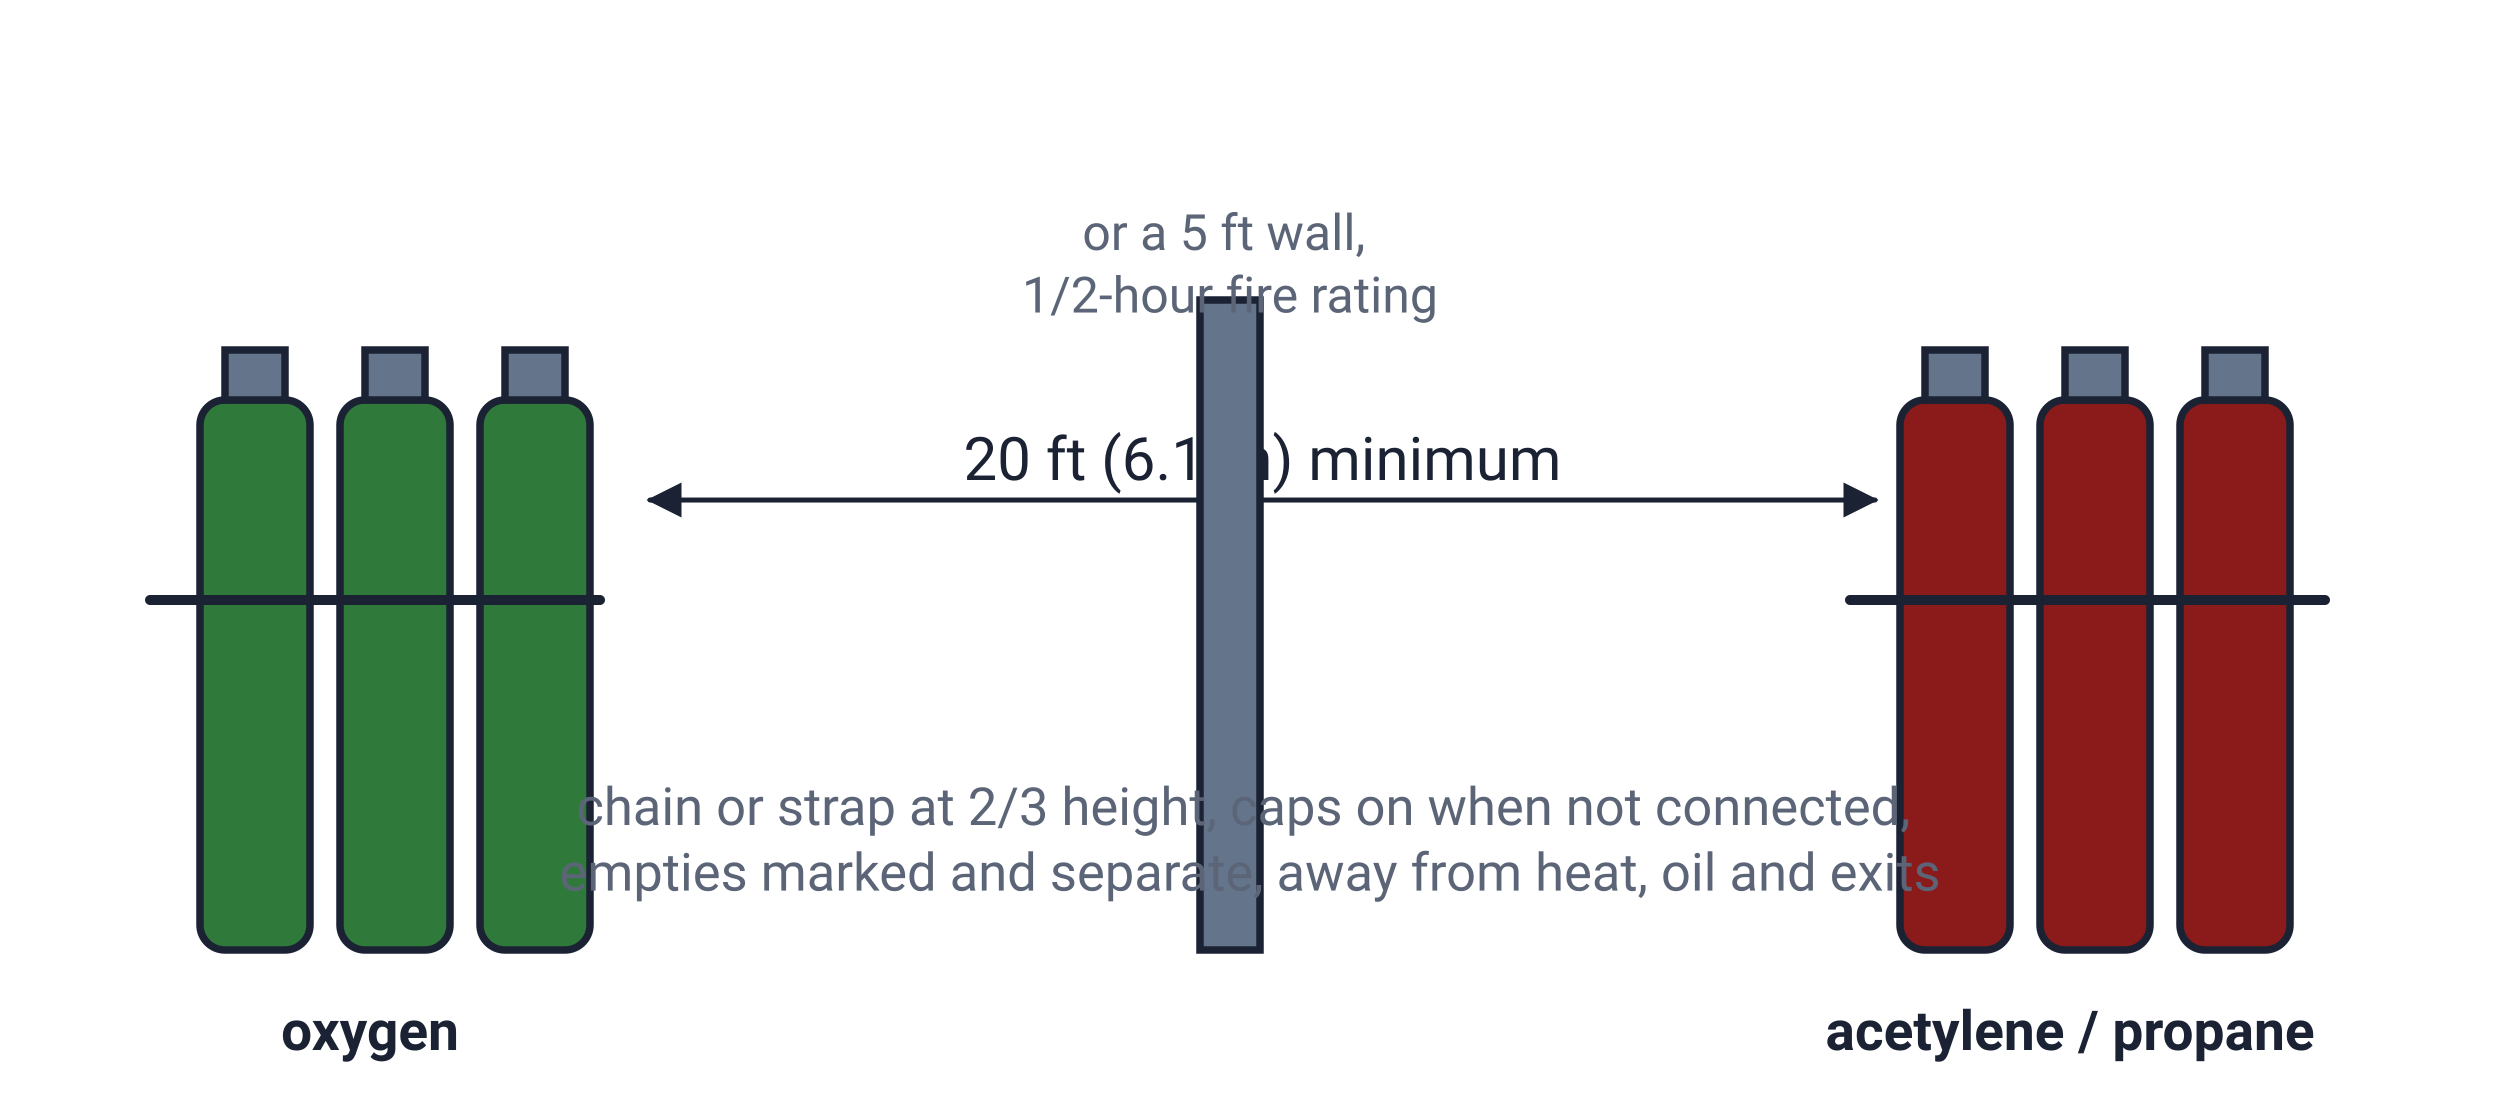
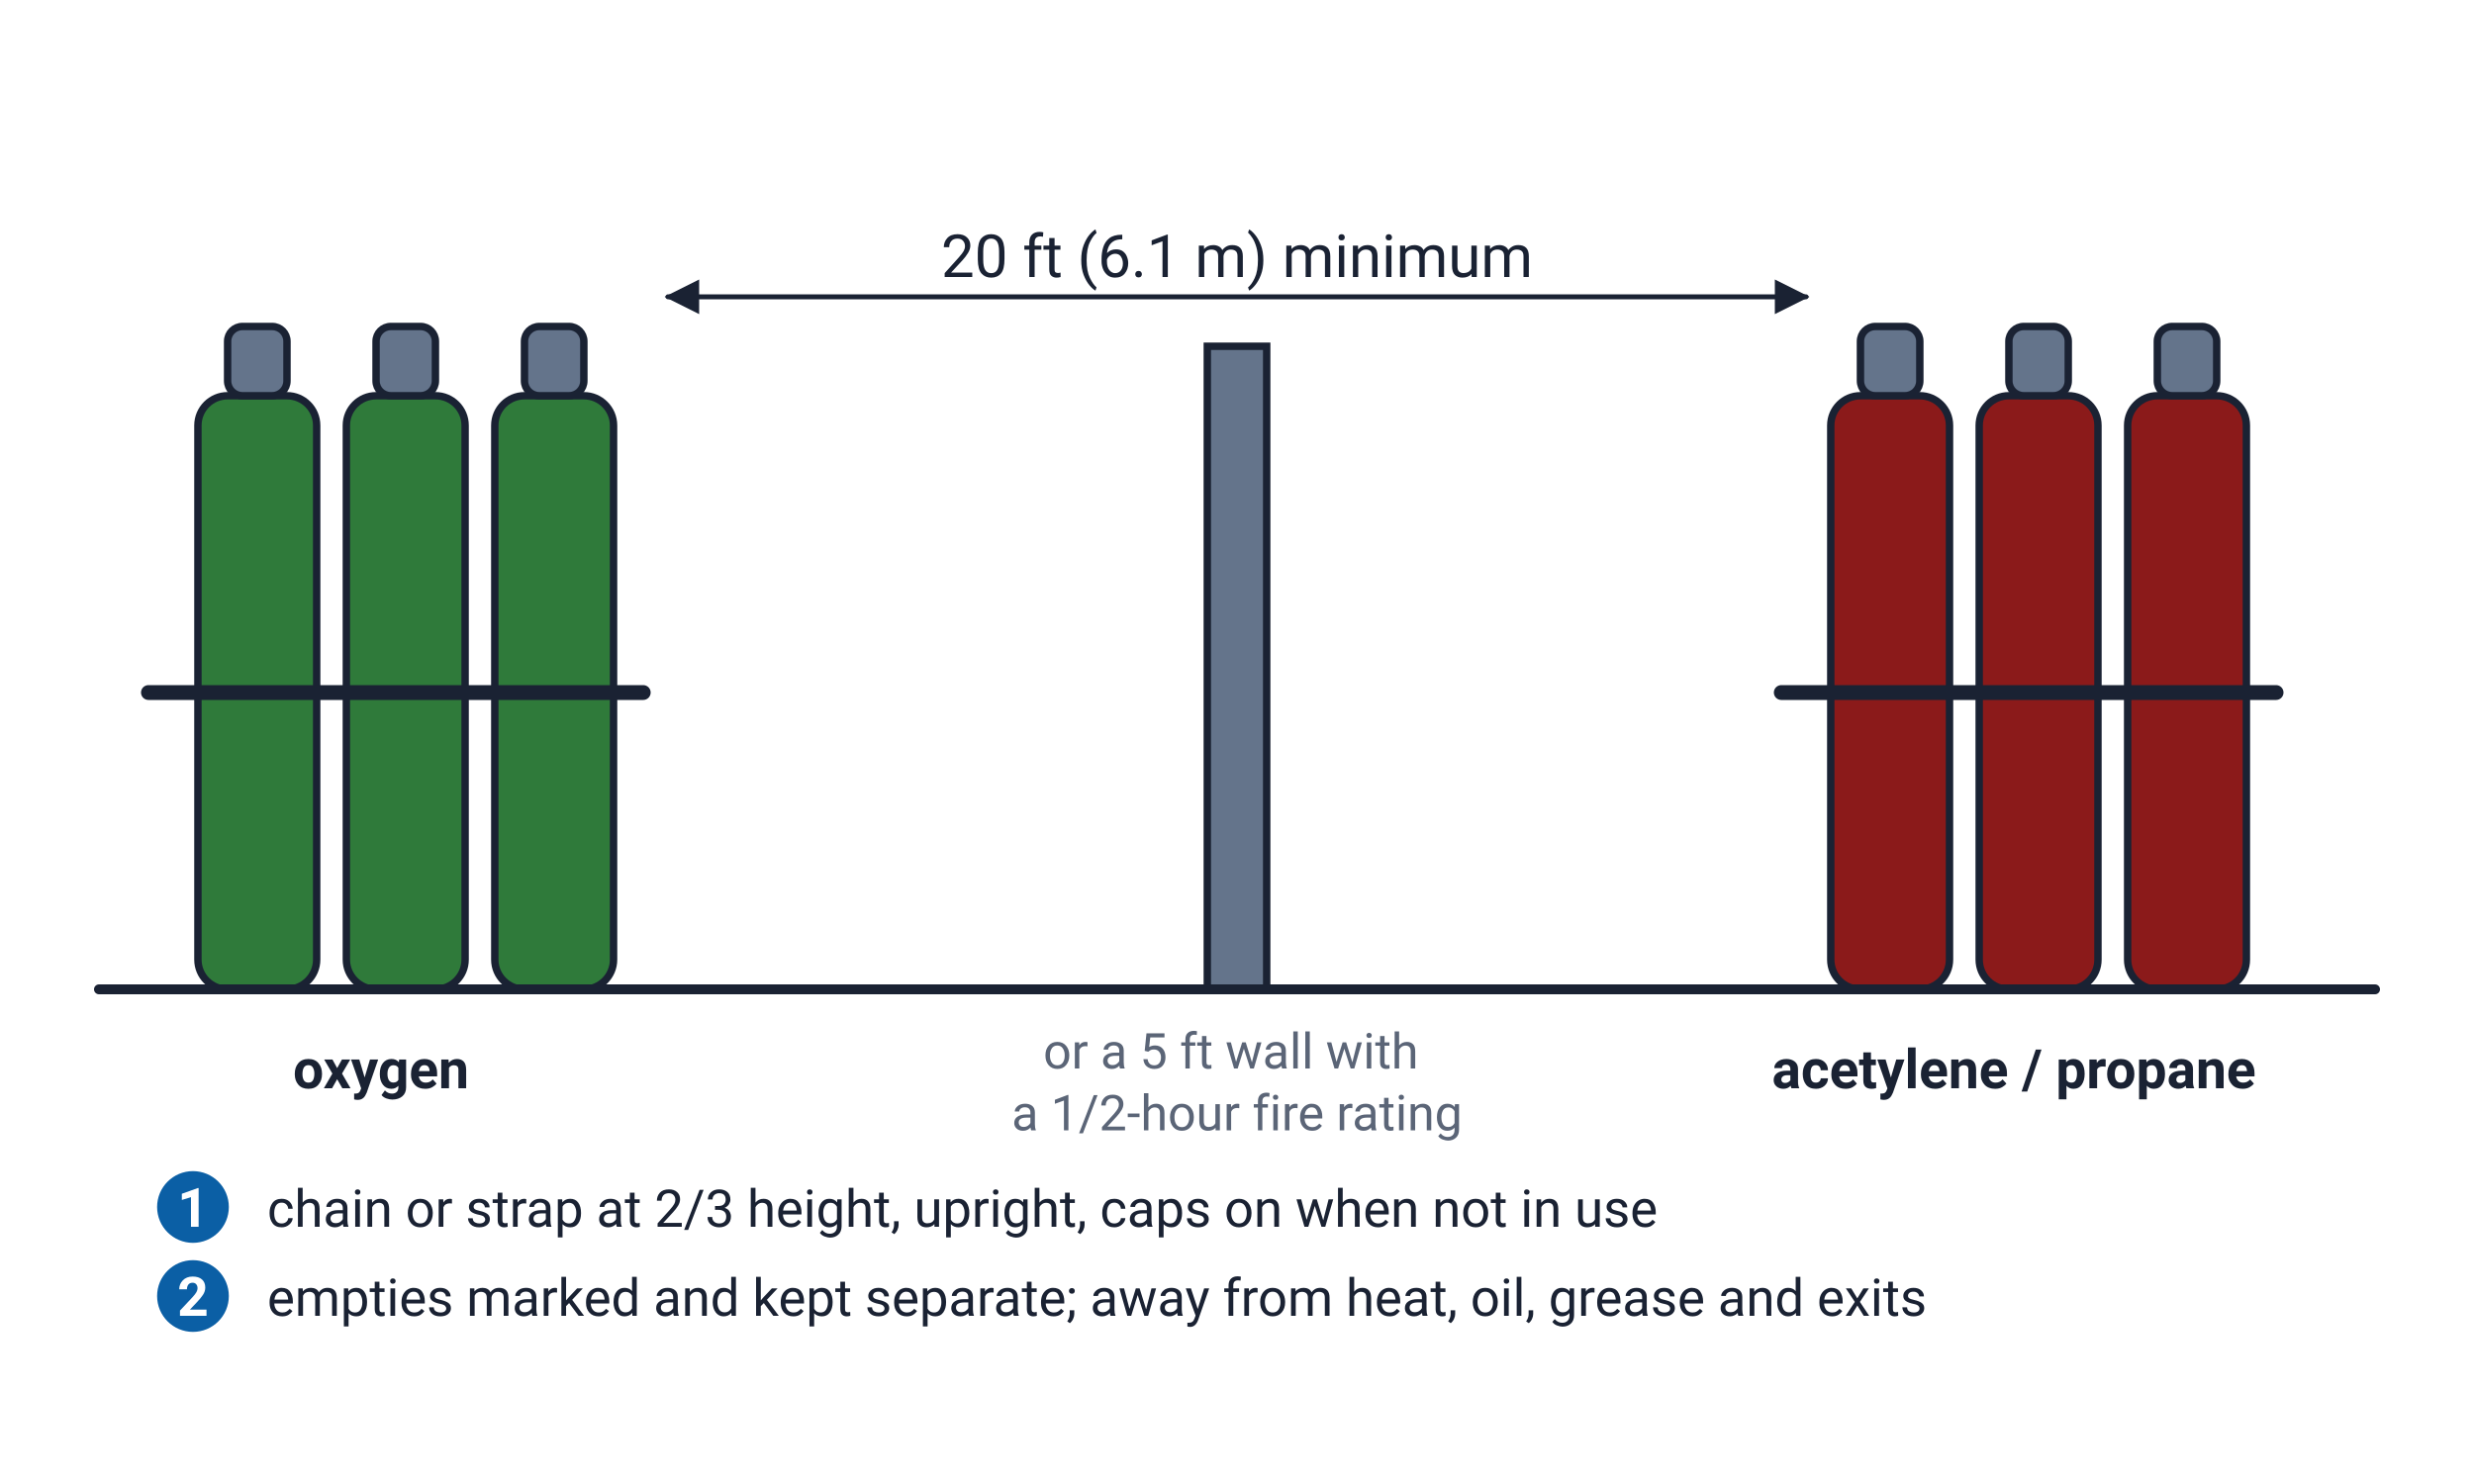
- <svg xmlns="http://www.w3.org/2000/svg" viewBox="0 0 500 220" width="500" height="220" font-family="system-ui, -apple-system, Segoe UI, Roboto, Helvetica, Arial, sans-serif" font-size="13" fill="#1a2233">
+ <svg xmlns="http://www.w3.org/2000/svg" viewBox="0 0 500 300" width="500" height="300" font-family="system-ui, -apple-system, Segoe UI, Roboto, Helvetica, Arial, sans-serif" font-size="13" fill="#1a2233">
  <defs>
    <marker id="arr" viewBox="0 0 10 10" refX="9" refY="5" markerWidth="7" markerHeight="7" orient="auto-start-reverse">
      <path d="M0,0 L10,5 L0,10 z" fill="context-stroke" />
    </marker>
    <marker id="dot" viewBox="0 0 10 10" refX="5" refY="5" markerWidth="5" markerHeight="5">
      <circle cx="5" cy="5" r="4" fill="context-stroke" />
    </marker>
    <pattern id="hatch" width="7" height="7" patternUnits="userSpaceOnUse" patternTransform="rotate(45)">
      <line x1="0" y1="0" x2="0" y2="7" stroke="#64748b" stroke-width="1.2" />
    </pattern>
    <pattern id="hatch2" width="7" height="7" patternUnits="userSpaceOnUse" patternTransform="rotate(-45)">
      <line x1="0" y1="0" x2="0" y2="7" stroke="#0b5fa5" stroke-width="1.2" />
    </pattern>
    <pattern id="dots" width="6" height="6" patternUnits="userSpaceOnUse">
      <circle cx="3" cy="3" r="1" fill="#64748b" />
    </pattern>
  </defs>
-   <rect width="500" height="220" fill="#ffffff" />
-   <rect x="40" y="80" width="22" height="110" fill="#2f7a3a" stroke="#1a2233" stroke-width="1.5" rx="5" />
-   <rect x="68" y="80" width="22" height="110" fill="#2f7a3a" stroke="#1a2233" stroke-width="1.5" rx="5" />
-   <rect x="96" y="80" width="22" height="110" fill="#2f7a3a" stroke="#1a2233" stroke-width="1.5" rx="5" />
-   <text x="74" y="210" font-size="11" text-anchor="middle" font-weight="600" fill="#1a2233">oxygen</text>
-   <rect x="380" y="80" width="22" height="110" fill="#8b1a1a" stroke="#1a2233" stroke-width="1.5" rx="5" />
-   <rect x="408" y="80" width="22" height="110" fill="#8b1a1a" stroke="#1a2233" stroke-width="1.5" rx="5" />
-   <rect x="436" y="80" width="22" height="110" fill="#8b1a1a" stroke="#1a2233" stroke-width="1.5" rx="5" />
-   <text x="414" y="210" font-size="11" text-anchor="middle" font-weight="600" fill="#1a2233">acetylene / propane</text>
-   <line x1="130" y1="100" x2="375" y2="100" stroke="#1a2233" stroke-width="1" stroke-linecap="round" marker-end="url(#arr)" marker-start="url(#arr)" />
-   <text x="252.5" y="96" font-size="12" text-anchor="middle" fill="#1a2233">20 ft (6.1 m) minimum</text>
-   <rect x="240" y="60" width="12" height="130" fill="#64748b" stroke="#1a2233" stroke-width="1.5" />
-   <text x="246" y="50" font-size="10" text-anchor="middle" fill="#5b6577">
-     <tspan x="246" dy="0">or a 5 ft wall,</tspan>
-     <tspan x="246" dy="12.5">1/2-hour fire rating</tspan>
+   <rect width="500" height="300" fill="#ffffff" />
+   <rect x="40" y="80" width="24" height="120" fill="#2f7a3a" stroke="#1a2233" stroke-width="1.5" rx="6" />
+   <rect x="46" y="66" width="12" height="14" fill="#64748b" stroke="#1a2233" stroke-width="1.5" rx="3" />
+   <rect x="70" y="80" width="24" height="120" fill="#2f7a3a" stroke="#1a2233" stroke-width="1.5" rx="6" />
+   <rect x="76" y="66" width="12" height="14" fill="#64748b" stroke="#1a2233" stroke-width="1.5" rx="3" />
+   <rect x="100" y="80" width="24" height="120" fill="#2f7a3a" stroke="#1a2233" stroke-width="1.5" rx="6" />
+   <rect x="106" y="66" width="12" height="14" fill="#64748b" stroke="#1a2233" stroke-width="1.5" rx="3" />
+   <text x="77" y="220" font-size="11" text-anchor="middle" font-weight="600" fill="#1a2233">oxygen</text>
+   <rect x="370" y="80" width="24" height="120" fill="#8b1a1a" stroke="#1a2233" stroke-width="1.5" rx="6" />
+   <rect x="376" y="66" width="12" height="14" fill="#64748b" stroke="#1a2233" stroke-width="1.5" rx="3" />
+   <rect x="400" y="80" width="24" height="120" fill="#8b1a1a" stroke="#1a2233" stroke-width="1.5" rx="6" />
+   <rect x="406" y="66" width="12" height="14" fill="#64748b" stroke="#1a2233" stroke-width="1.5" rx="3" />
+   <rect x="430" y="80" width="24" height="120" fill="#8b1a1a" stroke="#1a2233" stroke-width="1.5" rx="6" />
+   <rect x="436" y="66" width="12" height="14" fill="#64748b" stroke="#1a2233" stroke-width="1.5" rx="3" />
+   <text x="407" y="220" font-size="11" text-anchor="middle" font-weight="600" fill="#1a2233">acetylene / propane</text>
+   <line x1="30" y1="140" x2="130" y2="140" stroke="#1a2233" stroke-width="3" stroke-linecap="round" />
+   <line x1="360" y1="140" x2="460" y2="140" stroke="#1a2233" stroke-width="3" stroke-linecap="round" />
+   <line x1="135" y1="60" x2="365" y2="60" stroke="#1a2233" stroke-width="1" stroke-linecap="round" marker-end="url(#arr)" marker-start="url(#arr)" />
+   <text x="250" y="56" font-size="12" text-anchor="middle" fill="#1a2233">20 ft (6.1 m) minimum</text>
+   <rect x="244" y="70" width="12" height="130" fill="#64748b" stroke="#1a2233" stroke-width="1.5" />
+   <text x="250" y="216" font-size="10" text-anchor="middle" fill="#5b6577">
+     <tspan x="250" dy="0">or a 5 ft wall with</tspan>
+     <tspan x="250" dy="12.5">a 1/2-hour fire rating</tspan>
  </text>
-   <line x1="30" y1="120" x2="120" y2="120" stroke="#1a2233" stroke-width="2" stroke-linecap="round" />
-   <line x1="370" y1="120" x2="465" y2="120" stroke="#1a2233" stroke-width="2" stroke-linecap="round" />
-   <rect x="45" y="70" width="12" height="10" fill="#64748b" stroke="#1a2233" stroke-width="1.5" />
-   <rect x="73" y="70" width="12" height="10" fill="#64748b" stroke="#1a2233" stroke-width="1.5" />
-   <rect x="101" y="70" width="12" height="10" fill="#64748b" stroke="#1a2233" stroke-width="1.5" />
-   <rect x="385" y="70" width="12" height="10" fill="#64748b" stroke="#1a2233" stroke-width="1.5" />
-   <rect x="413" y="70" width="12" height="10" fill="#64748b" stroke="#1a2233" stroke-width="1.5" />
-   <rect x="441" y="70" width="12" height="10" fill="#64748b" stroke="#1a2233" stroke-width="1.5" />
-   <text x="250" y="165" font-size="10.5" text-anchor="middle" fill="#5b6577">
-     <tspan x="250" dy="0">chain or strap at 2/3 height, caps on when not connected,</tspan>
-     <tspan x="250" dy="13.125">empties marked and separate, away from heat, oil and exits</tspan>
-   </text>
+   <line x1="20" y1="200" x2="480" y2="200" stroke="#1a2233" stroke-width="2" stroke-linecap="round" />
+   <circle cx="39" cy="244" r="8" fill="#0b5fa5" stroke="#ffffff" stroke-width="1.5" />
+   <text x="39" y="248" font-size="11" text-anchor="middle" font-weight="700" fill="#fff">1</text>
+   <text x="54" y="248" font-size="10.5" text-anchor="start" fill="#1a2233">chain or strap at 2/3 height, upright, caps on when not in use</text>
+   <circle cx="39" cy="262" r="8" fill="#0b5fa5" stroke="#ffffff" stroke-width="1.5" />
+   <text x="39" y="266" font-size="11" text-anchor="middle" font-weight="700" fill="#fff">2</text>
+   <text x="54" y="266" font-size="10.5" text-anchor="start" fill="#1a2233">empties marked and kept separate; away from heat, oil, grease and exits</text>
</svg>
